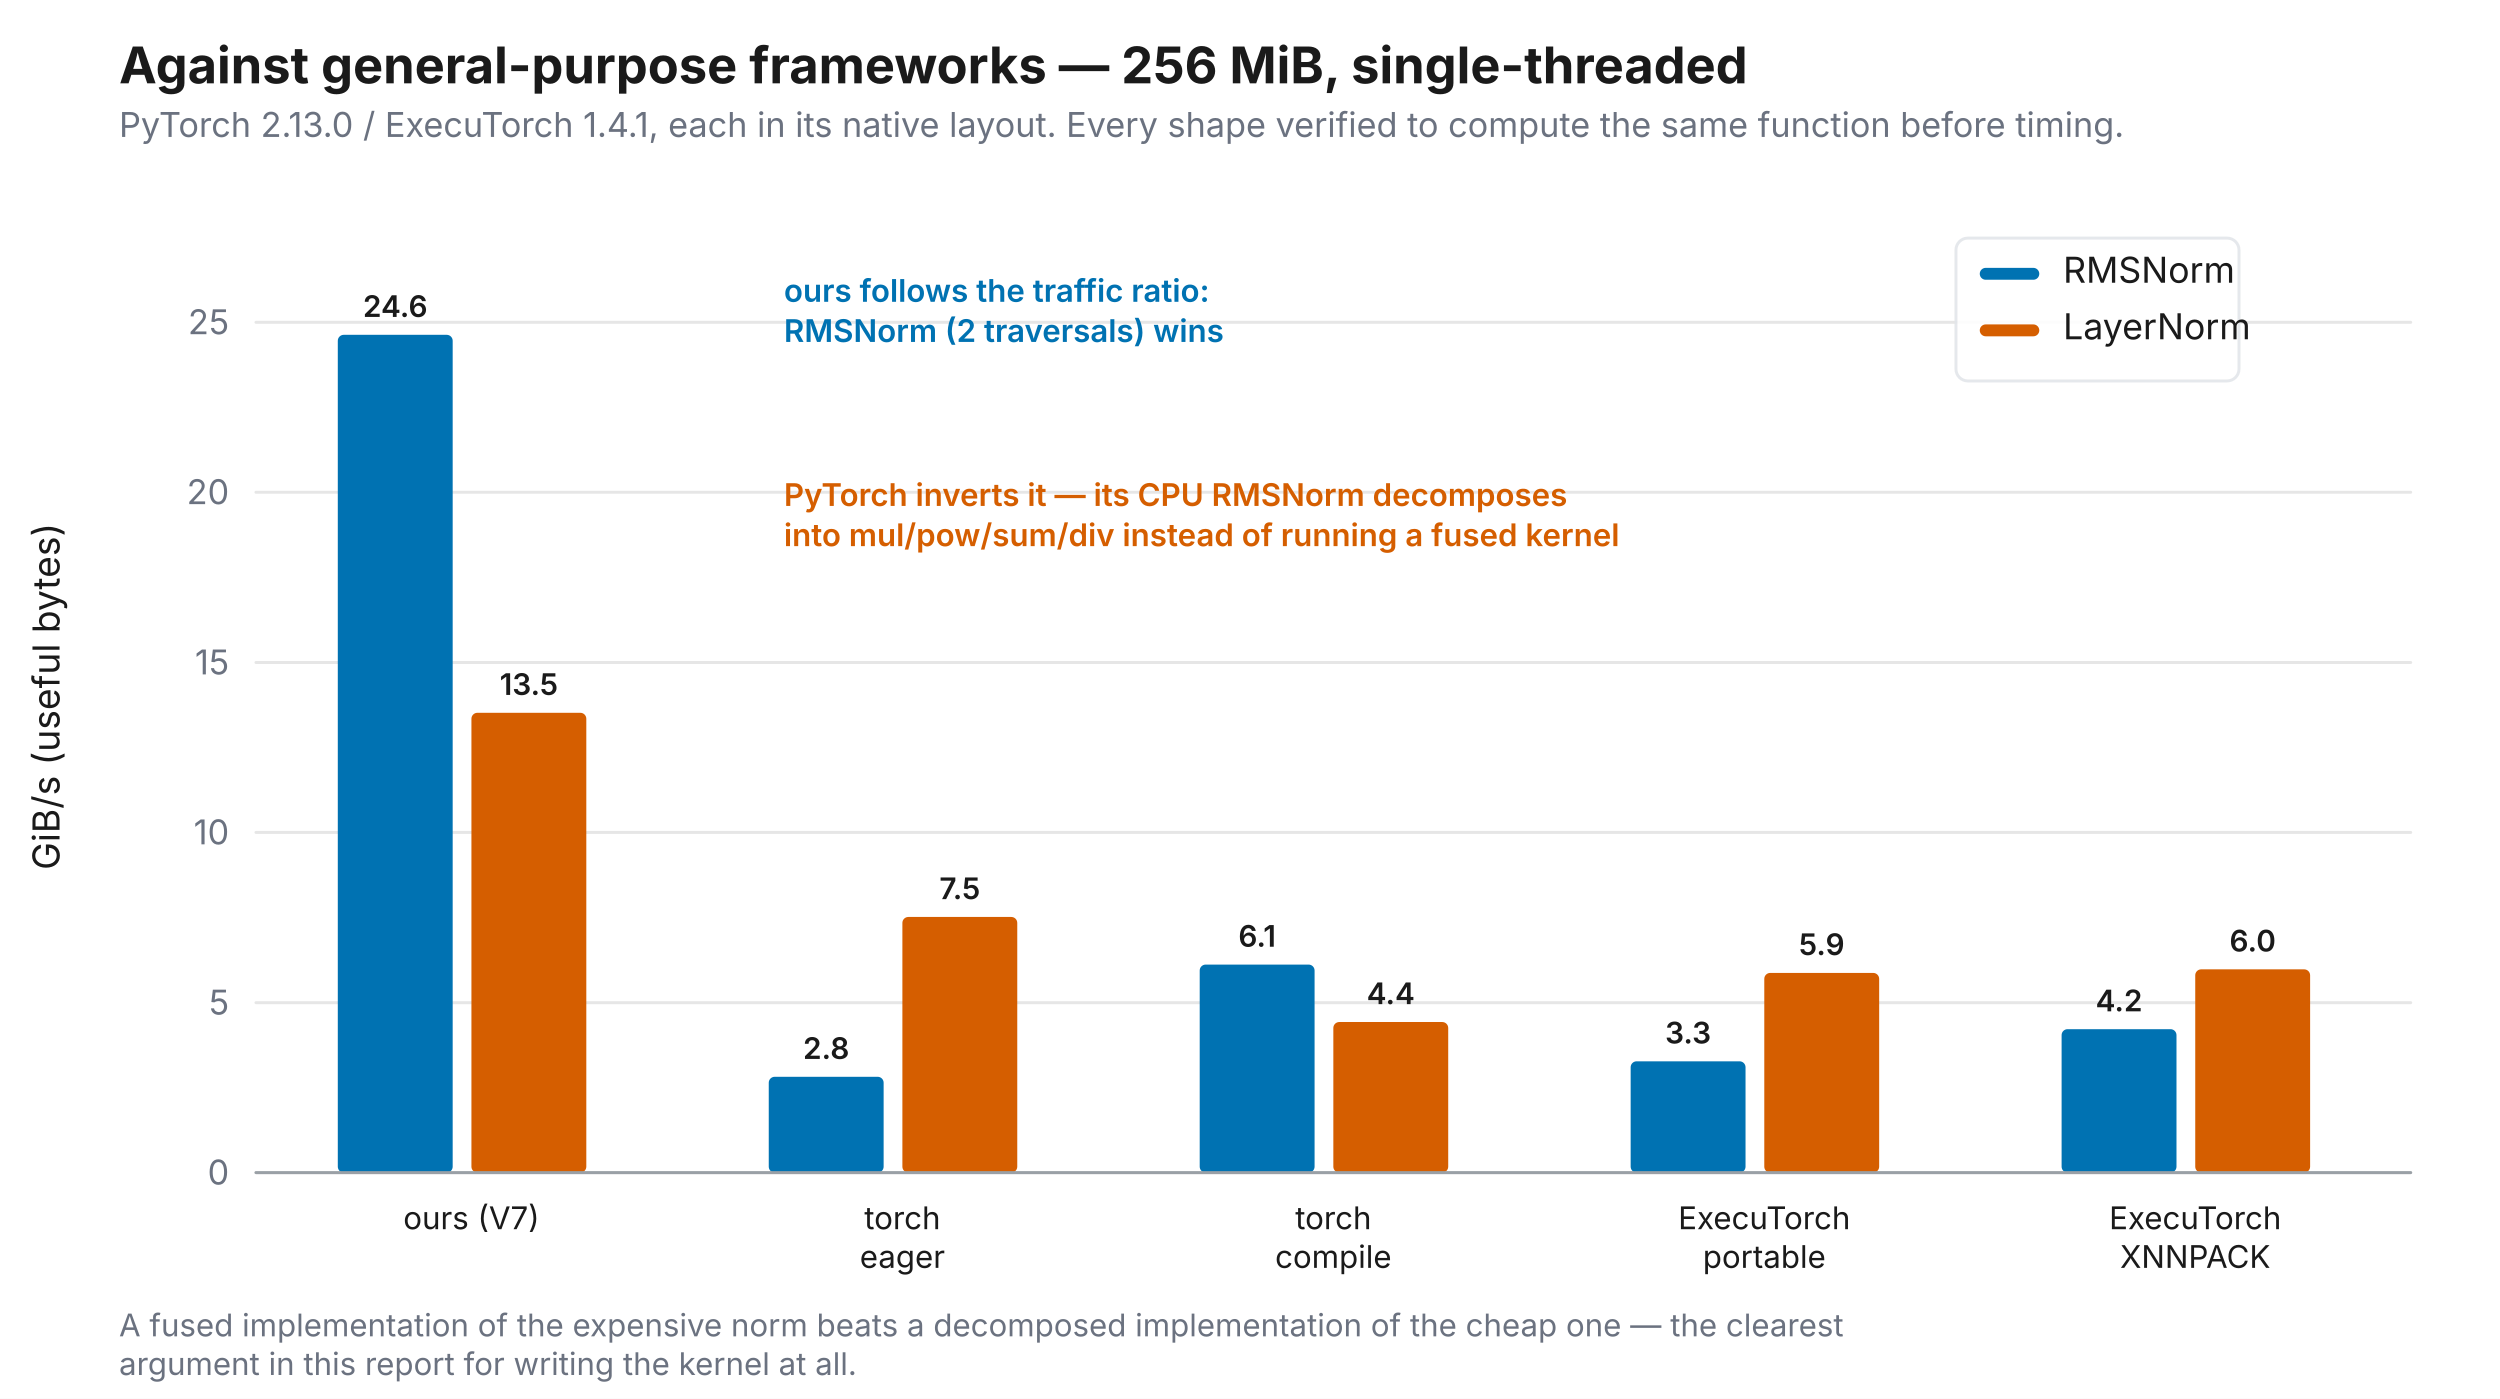
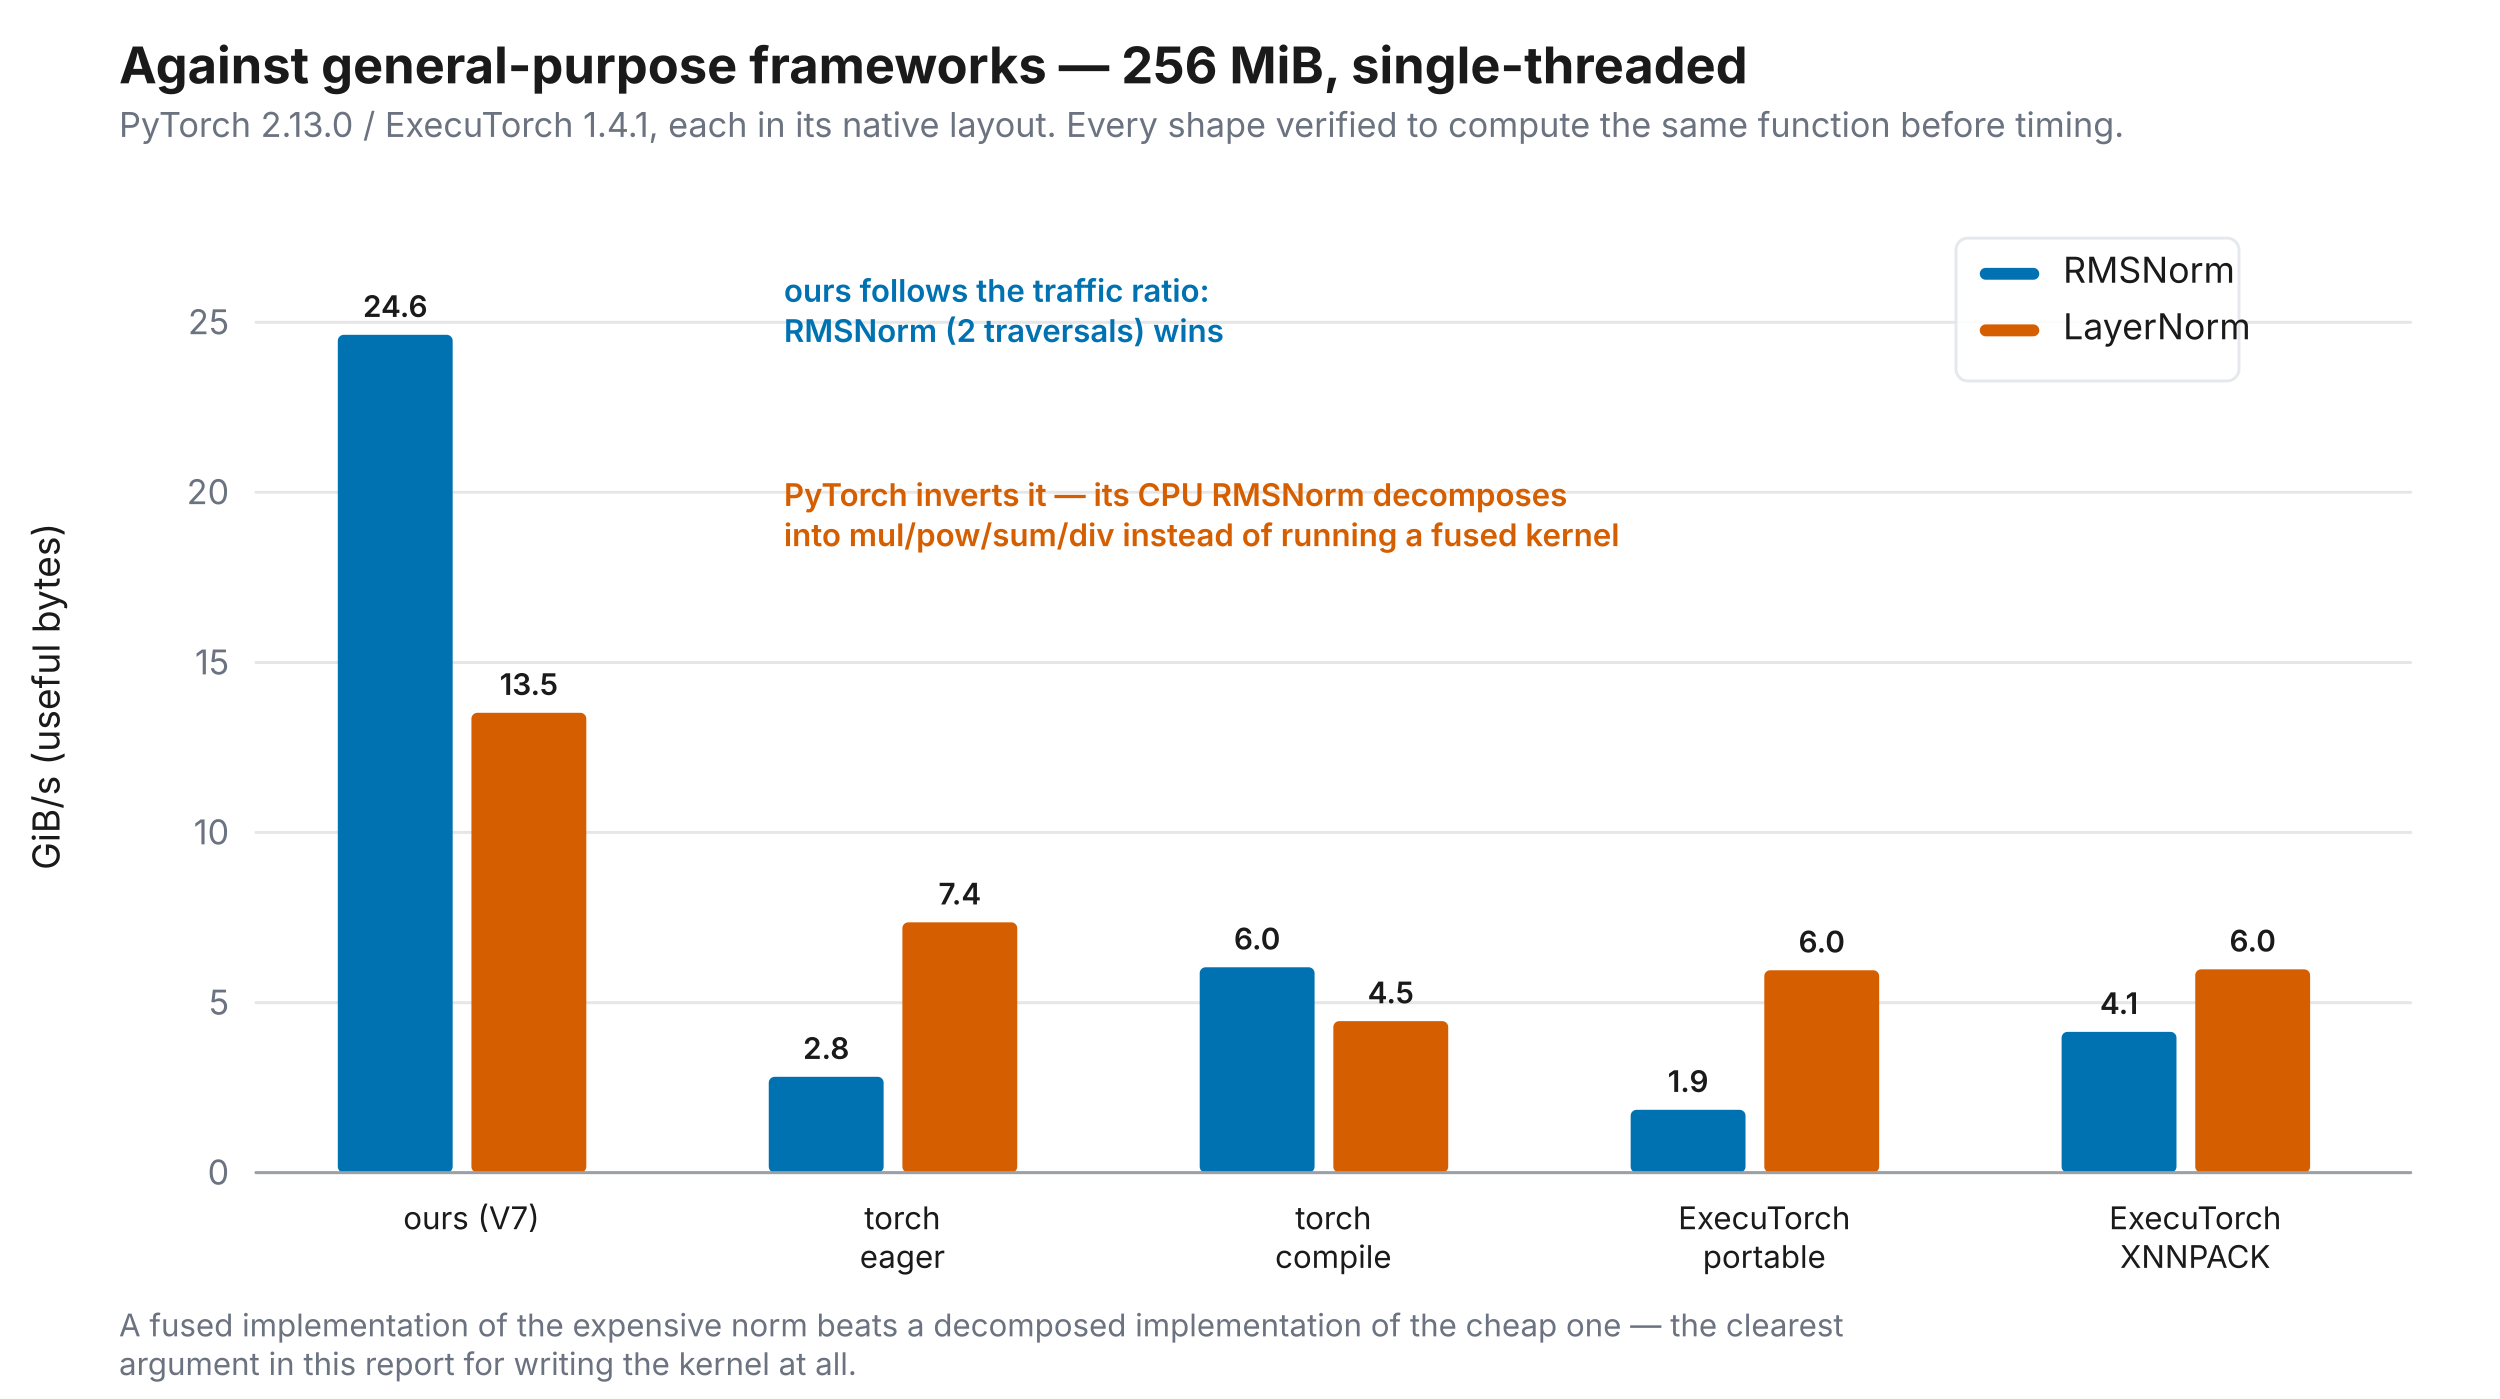
<svg xmlns="http://www.w3.org/2000/svg" width="840" height="470" viewBox="0 0 840 470">
  <rect width="840" height="470" fill="white" />
  <line x1="86.0" y1="394.0" x2="810.0" y2="394.0" stroke="#e6e6e6" stroke-width="1.0" stroke-linecap="round" />
  <text x="77.0" y="398.0" font-family="Inter,Helvetica Neue,Helvetica,Arial,sans-serif" font-size="11.5" text-anchor="end" fill="#6b7280" font-weight="400">0</text>
  <line x1="86.0" y1="336.9" x2="810.0" y2="336.9" stroke="#e6e6e6" stroke-width="1.0" stroke-linecap="round" />
  <text x="77.0" y="340.9" font-family="Inter,Helvetica Neue,Helvetica,Arial,sans-serif" font-size="11.5" text-anchor="end" fill="#6b7280" font-weight="400">5</text>
  <line x1="86.0" y1="279.7" x2="810.0" y2="279.7" stroke="#e6e6e6" stroke-width="1.0" stroke-linecap="round" />
  <text x="77.0" y="283.7" font-family="Inter,Helvetica Neue,Helvetica,Arial,sans-serif" font-size="11.5" text-anchor="end" fill="#6b7280" font-weight="400">10</text>
  <line x1="86.0" y1="222.6" x2="810.0" y2="222.6" stroke="#e6e6e6" stroke-width="1.0" stroke-linecap="round" />
  <text x="77.0" y="226.6" font-family="Inter,Helvetica Neue,Helvetica,Arial,sans-serif" font-size="11.5" text-anchor="end" fill="#6b7280" font-weight="400">15</text>
  <line x1="86.0" y1="165.4" x2="810.0" y2="165.4" stroke="#e6e6e6" stroke-width="1.0" stroke-linecap="round" />
  <text x="77.0" y="169.4" font-family="Inter,Helvetica Neue,Helvetica,Arial,sans-serif" font-size="11.5" text-anchor="end" fill="#6b7280" font-weight="400">20</text>
  <line x1="86.0" y1="108.3" x2="810.0" y2="108.3" stroke="#e6e6e6" stroke-width="1.0" stroke-linecap="round" />
  <text x="77.0" y="112.3" font-family="Inter,Helvetica Neue,Helvetica,Arial,sans-serif" font-size="11.5" text-anchor="end" fill="#6b7280" font-weight="400">25</text>
  <rect x="113.5" y="112.5" width="38.6" height="281.5" rx="2" fill="#0072B2" opacity="1.0" />
  <text x="132.8" y="106.5" font-family="Inter,Helvetica Neue,Helvetica,Arial,sans-serif" font-size="10" text-anchor="middle" fill="#1a1a1a" font-weight="600">24.6</text>
  <rect x="158.4" y="239.5" width="38.6" height="154.5" rx="2" fill="#D55E00" opacity="1.0" />
  <text x="177.7" y="233.5" font-family="Inter,Helvetica Neue,Helvetica,Arial,sans-serif" font-size="10" text-anchor="middle" fill="#1a1a1a" font-weight="600">13.5</text>
  <rect x="258.3" y="361.8" width="38.6" height="32.2" rx="2" fill="#0072B2" opacity="1.0" />
  <text x="277.6" y="355.8" font-family="Inter,Helvetica Neue,Helvetica,Arial,sans-serif" font-size="10" text-anchor="middle" fill="#1a1a1a" font-weight="600">2.8</text>
-   <rect x="303.2" y="308.1" width="38.6" height="85.9" rx="2" fill="#D55E00" opacity="1.0" />
-   <text x="322.5" y="302.1" font-family="Inter,Helvetica Neue,Helvetica,Arial,sans-serif" font-size="10" text-anchor="middle" fill="#1a1a1a" font-weight="600">7.5</text>
-   <rect x="403.1" y="324.1" width="38.6" height="69.9" rx="2" fill="#0072B2" opacity="1.0" />
-   <text x="422.4" y="318.1" font-family="Inter,Helvetica Neue,Helvetica,Arial,sans-serif" font-size="10" text-anchor="middle" fill="#1a1a1a" font-weight="600">6.1</text>
-   <rect x="448.0" y="343.4" width="38.6" height="50.6" rx="2" fill="#D55E00" opacity="1.0" />
-   <text x="467.3" y="337.4" font-family="Inter,Helvetica Neue,Helvetica,Arial,sans-serif" font-size="10" text-anchor="middle" fill="#1a1a1a" font-weight="600">4.4</text>
-   <rect x="547.9" y="356.6" width="38.6" height="37.4" rx="2" fill="#0072B2" opacity="1.0" />
-   <text x="567.2" y="350.6" font-family="Inter,Helvetica Neue,Helvetica,Arial,sans-serif" font-size="10" text-anchor="middle" fill="#1a1a1a" font-weight="600">3.3</text>
-   <rect x="592.8" y="326.9" width="38.6" height="67.1" rx="2" fill="#D55E00" opacity="1.0" />
-   <text x="612.1" y="320.9" font-family="Inter,Helvetica Neue,Helvetica,Arial,sans-serif" font-size="10" text-anchor="middle" fill="#1a1a1a" font-weight="600">5.9</text>
-   <rect x="692.7" y="345.8" width="38.6" height="48.2" rx="2" fill="#0072B2" opacity="1.0" />
-   <text x="712.0" y="339.8" font-family="Inter,Helvetica Neue,Helvetica,Arial,sans-serif" font-size="10" text-anchor="middle" fill="#1a1a1a" font-weight="600">4.2</text>
+   <rect x="303.2" y="309.9" width="38.6" height="84.1" rx="2" fill="#D55E00" opacity="1.0" />
+   <text x="322.5" y="303.9" font-family="Inter,Helvetica Neue,Helvetica,Arial,sans-serif" font-size="10" text-anchor="middle" fill="#1a1a1a" font-weight="600">7.4</text>
+   <rect x="403.1" y="325.0" width="38.6" height="69.0" rx="2" fill="#0072B2" opacity="1.0" />
+   <text x="422.4" y="319.0" font-family="Inter,Helvetica Neue,Helvetica,Arial,sans-serif" font-size="10" text-anchor="middle" fill="#1a1a1a" font-weight="600">6.0</text>
+   <rect x="448.0" y="343.1" width="38.6" height="50.9" rx="2" fill="#D55E00" opacity="1.0" />
+   <text x="467.3" y="337.1" font-family="Inter,Helvetica Neue,Helvetica,Arial,sans-serif" font-size="10" text-anchor="middle" fill="#1a1a1a" font-weight="600">4.5</text>
+   <rect x="547.9" y="372.9" width="38.6" height="21.1" rx="2" fill="#0072B2" opacity="1.0" />
+   <text x="567.2" y="366.9" font-family="Inter,Helvetica Neue,Helvetica,Arial,sans-serif" font-size="10" text-anchor="middle" fill="#1a1a1a" font-weight="600">1.9</text>
+   <rect x="592.8" y="326.0" width="38.6" height="68.0" rx="2" fill="#D55E00" opacity="1.0" />
+   <text x="612.1" y="320.0" font-family="Inter,Helvetica Neue,Helvetica,Arial,sans-serif" font-size="10" text-anchor="middle" fill="#1a1a1a" font-weight="600">6.0</text>
+   <rect x="692.7" y="346.7" width="38.6" height="47.3" rx="2" fill="#0072B2" opacity="1.0" />
+   <text x="712.0" y="340.7" font-family="Inter,Helvetica Neue,Helvetica,Arial,sans-serif" font-size="10" text-anchor="middle" fill="#1a1a1a" font-weight="600">4.1</text>
  <rect x="737.6" y="325.7" width="38.6" height="68.3" rx="2" fill="#D55E00" opacity="1.0" />
  <text x="756.9" y="319.7" font-family="Inter,Helvetica Neue,Helvetica,Arial,sans-serif" font-size="10" text-anchor="middle" fill="#1a1a1a" font-weight="600">6.0</text>
  <text x="40.0" y="28.0" font-family="Inter,Helvetica Neue,Helvetica,Arial,sans-serif" font-size="17" text-anchor="start" fill="#1a1a1a" font-weight="700">Against general-purpose frameworks — 256 MiB, single-threaded</text>
  <text x="40.0" y="46.0" font-family="Inter,Helvetica Neue,Helvetica,Arial,sans-serif" font-size="11.5" text-anchor="start" fill="#6b7280" font-weight="400">PyTorch 2.13.0 / ExecuTorch 1.4.1, each in its native layout. Every shape verified to compute the same function before timing.</text>
  <line x1="86.0" y1="394.0" x2="810.0" y2="394.0" stroke="#9aa0a6" stroke-width="1.0" stroke-linecap="round" />
  <text x="20" y="234.0" font-family="Inter,Helvetica Neue,Helvetica,Arial,sans-serif" font-size="12.5" text-anchor="middle" fill="#1a1a1a" transform="rotate(-90 20 234.0)">GiB/s  (useful bytes)</text>
  <text x="158.4" y="413.0" font-family="Inter,Helvetica Neue,Helvetica,Arial,sans-serif" font-size="10.5" text-anchor="middle" fill="#1a1a1a" font-weight="400">ours (V7)</text>
  <text x="303.2" y="413.0" font-family="Inter,Helvetica Neue,Helvetica,Arial,sans-serif" font-size="10.5" text-anchor="middle" fill="#1a1a1a" font-weight="400">torch</text>
  <text x="303.2" y="426.0" font-family="Inter,Helvetica Neue,Helvetica,Arial,sans-serif" font-size="10.5" text-anchor="middle" fill="#1a1a1a" font-weight="400">eager</text>
  <text x="448.0" y="413.0" font-family="Inter,Helvetica Neue,Helvetica,Arial,sans-serif" font-size="10.5" text-anchor="middle" fill="#1a1a1a" font-weight="400">torch</text>
  <text x="448.0" y="426.0" font-family="Inter,Helvetica Neue,Helvetica,Arial,sans-serif" font-size="10.5" text-anchor="middle" fill="#1a1a1a" font-weight="400">compile</text>
  <text x="592.8" y="413.0" font-family="Inter,Helvetica Neue,Helvetica,Arial,sans-serif" font-size="10.5" text-anchor="middle" fill="#1a1a1a" font-weight="400">ExecuTorch</text>
  <text x="592.8" y="426.0" font-family="Inter,Helvetica Neue,Helvetica,Arial,sans-serif" font-size="10.5" text-anchor="middle" fill="#1a1a1a" font-weight="400">portable</text>
  <text x="737.6" y="413.0" font-family="Inter,Helvetica Neue,Helvetica,Arial,sans-serif" font-size="10.5" text-anchor="middle" fill="#1a1a1a" font-weight="400">ExecuTorch</text>
  <text x="737.6" y="426.0" font-family="Inter,Helvetica Neue,Helvetica,Arial,sans-serif" font-size="10.5" text-anchor="middle" fill="#1a1a1a" font-weight="400">XNNPACK</text>
  <text x="263.4" y="101.4" font-family="Inter,Helvetica Neue,Helvetica,Arial,sans-serif" font-size="10.5" text-anchor="start" fill="#0072B2" font-weight="600">ours follows the traffic ratio:</text>
  <text x="263.4" y="114.9" font-family="Inter,Helvetica Neue,Helvetica,Arial,sans-serif" font-size="10.5" text-anchor="start" fill="#0072B2" font-weight="600">RMSNorm (2 traversals) wins</text>
  <text x="263.4" y="170.0" font-family="Inter,Helvetica Neue,Helvetica,Arial,sans-serif" font-size="10.5" text-anchor="start" fill="#D55E00" font-weight="600">PyTorch inverts it — its CPU RMSNorm decomposes</text>
  <text x="263.4" y="183.5" font-family="Inter,Helvetica Neue,Helvetica,Arial,sans-serif" font-size="10.5" text-anchor="start" fill="#D55E00" font-weight="600">into mul/pow/sum/div instead of running a fused kernel</text>
  <rect x="657.2" y="80.0" width="95.1" height="48.0" rx="4" fill="white" opacity="0.88" stroke="#e2e5e9" stroke-width="1.0" />
  <rect x="665.2" y="90.0" width="20.0" height="4.0" rx="2" fill="#0072B2" opacity="1.0" />
  <text x="693.2" y="95.0" font-family="Inter,Helvetica Neue,Helvetica,Arial,sans-serif" font-size="12" text-anchor="start" fill="#1a1a1a" font-weight="400">RMSNorm</text>
  <rect x="665.2" y="109.0" width="20.0" height="4.0" rx="2" fill="#D55E00" opacity="1.0" />
  <text x="693.2" y="114.0" font-family="Inter,Helvetica Neue,Helvetica,Arial,sans-serif" font-size="12" text-anchor="start" fill="#1a1a1a" font-weight="400">LayerNorm</text>
  <text x="40.0" y="449.0" font-family="Inter,Helvetica Neue,Helvetica,Arial,sans-serif" font-size="10.5" text-anchor="start" fill="#6b7280" font-weight="400">A fused implementation of the expensive norm beats a decomposed implementation of the cheap one — the clearest</text>
  <text x="40.0" y="462.0" font-family="Inter,Helvetica Neue,Helvetica,Arial,sans-serif" font-size="10.5" text-anchor="start" fill="#6b7280" font-weight="400">argument in this report for writing the kernel at all.</text>
</svg>
